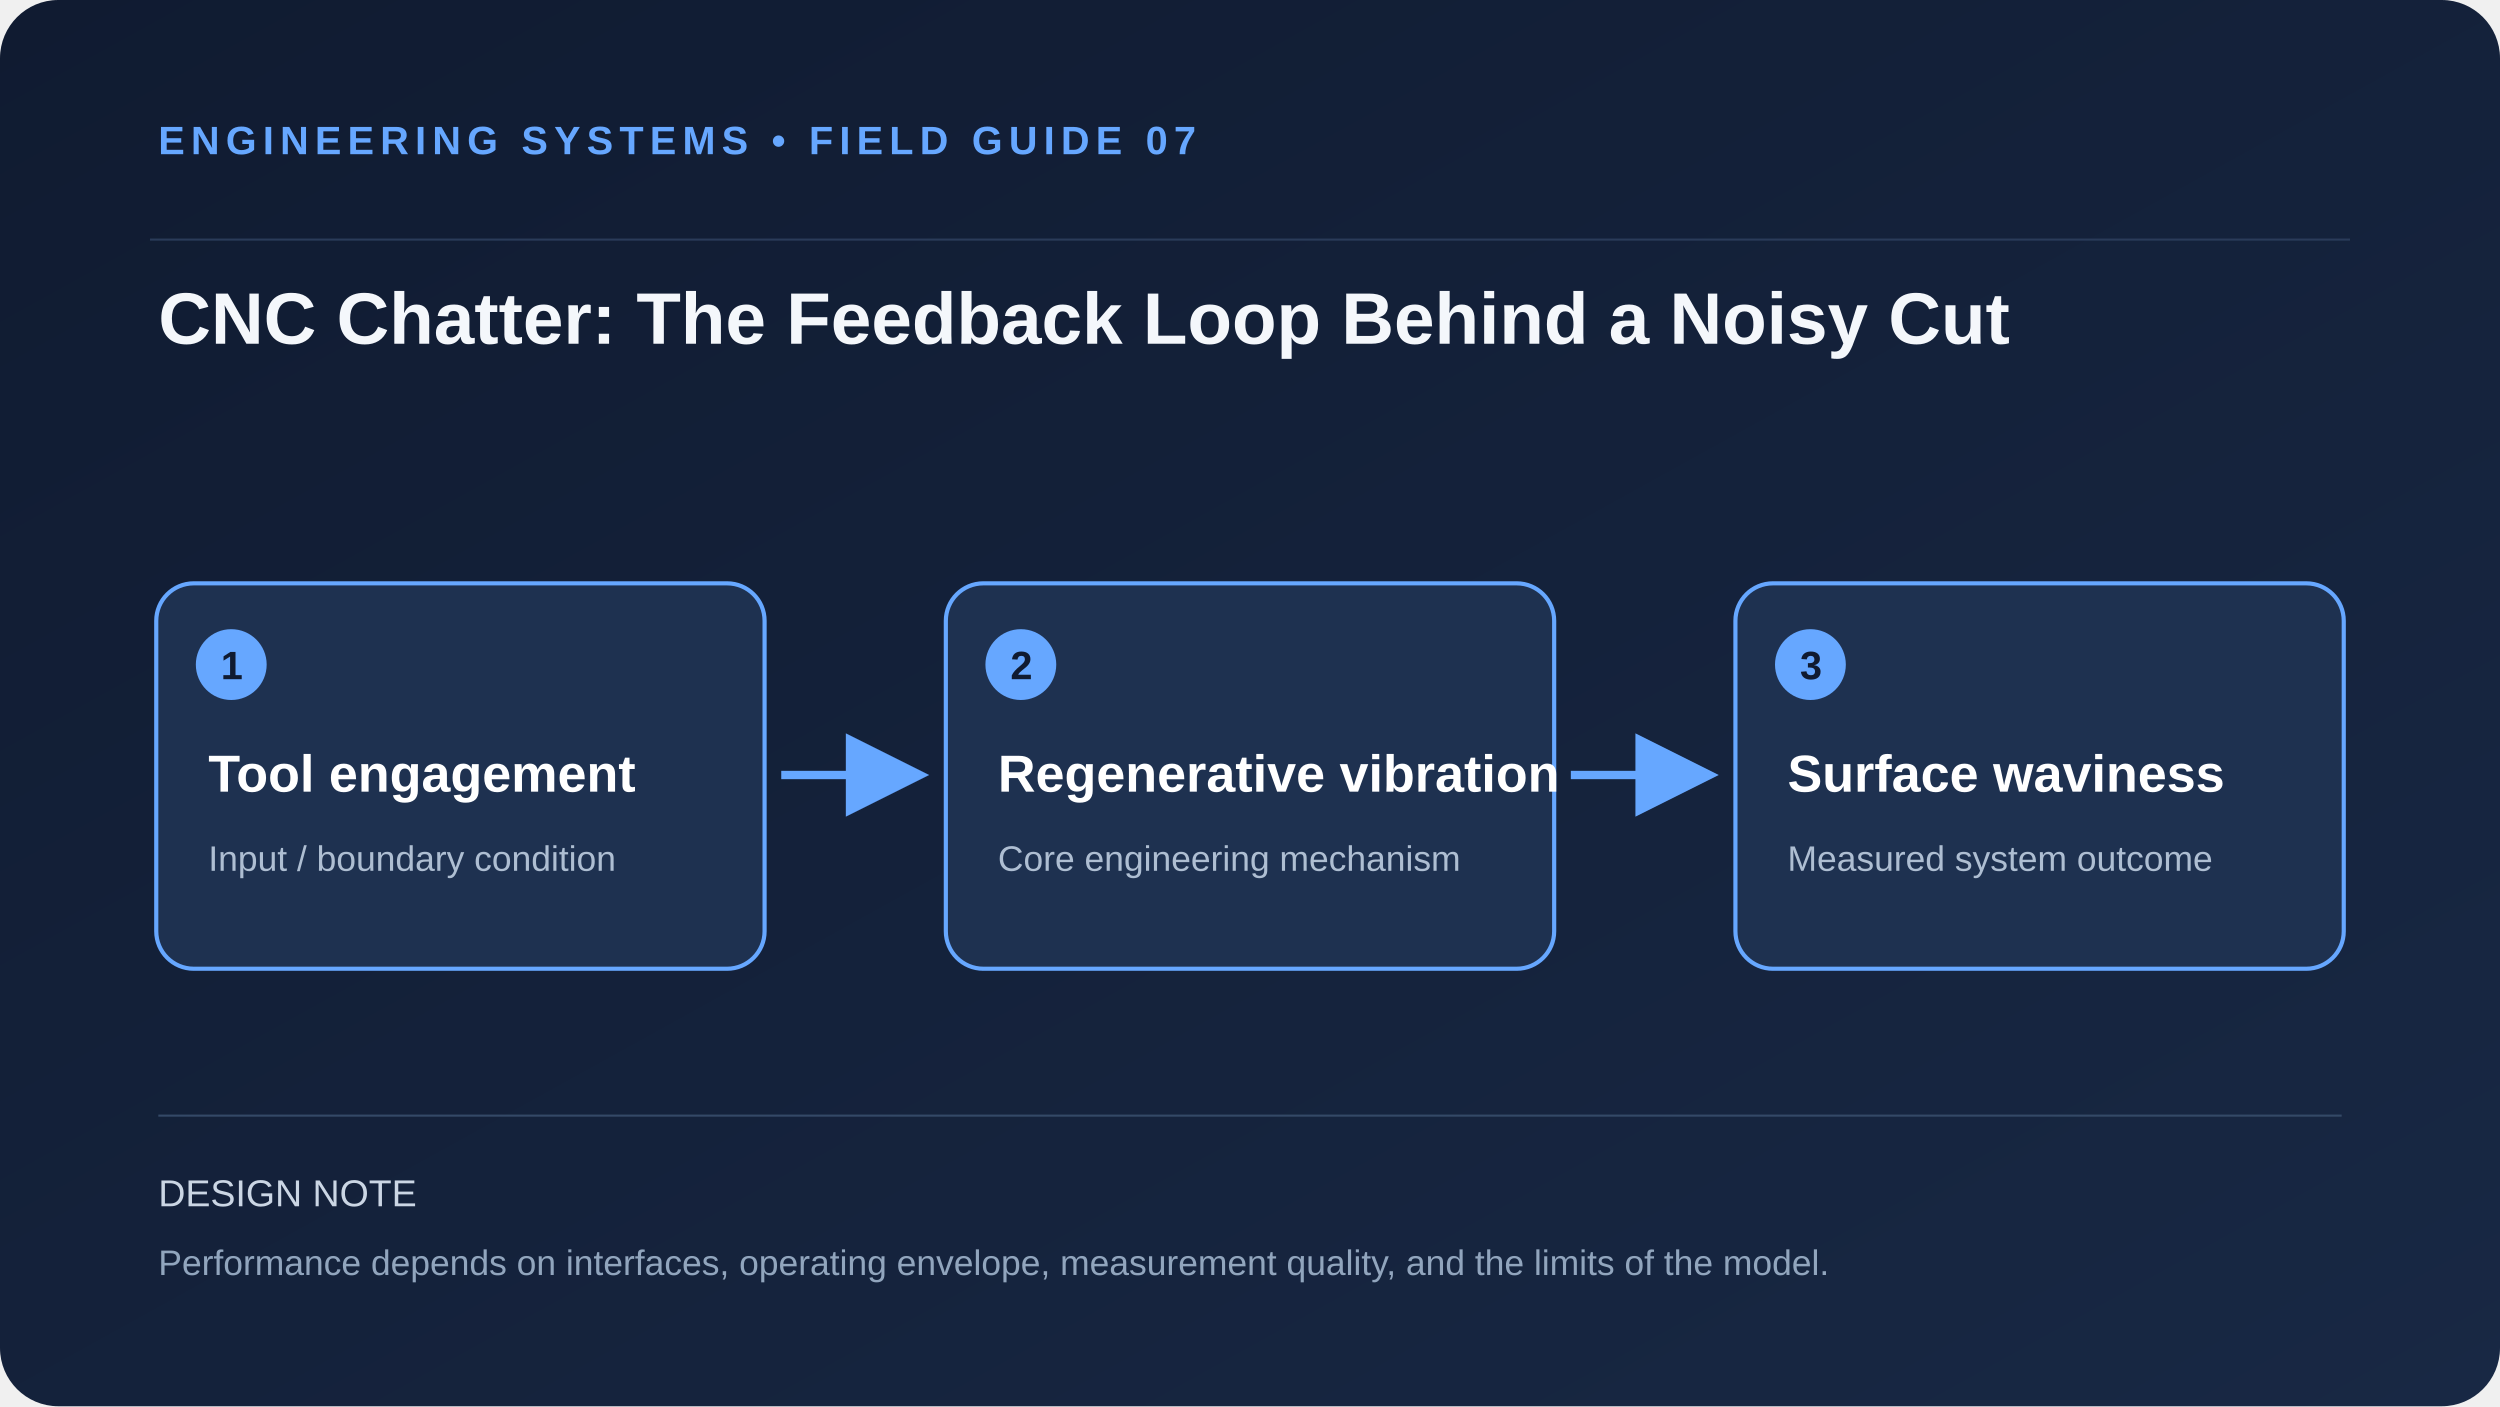
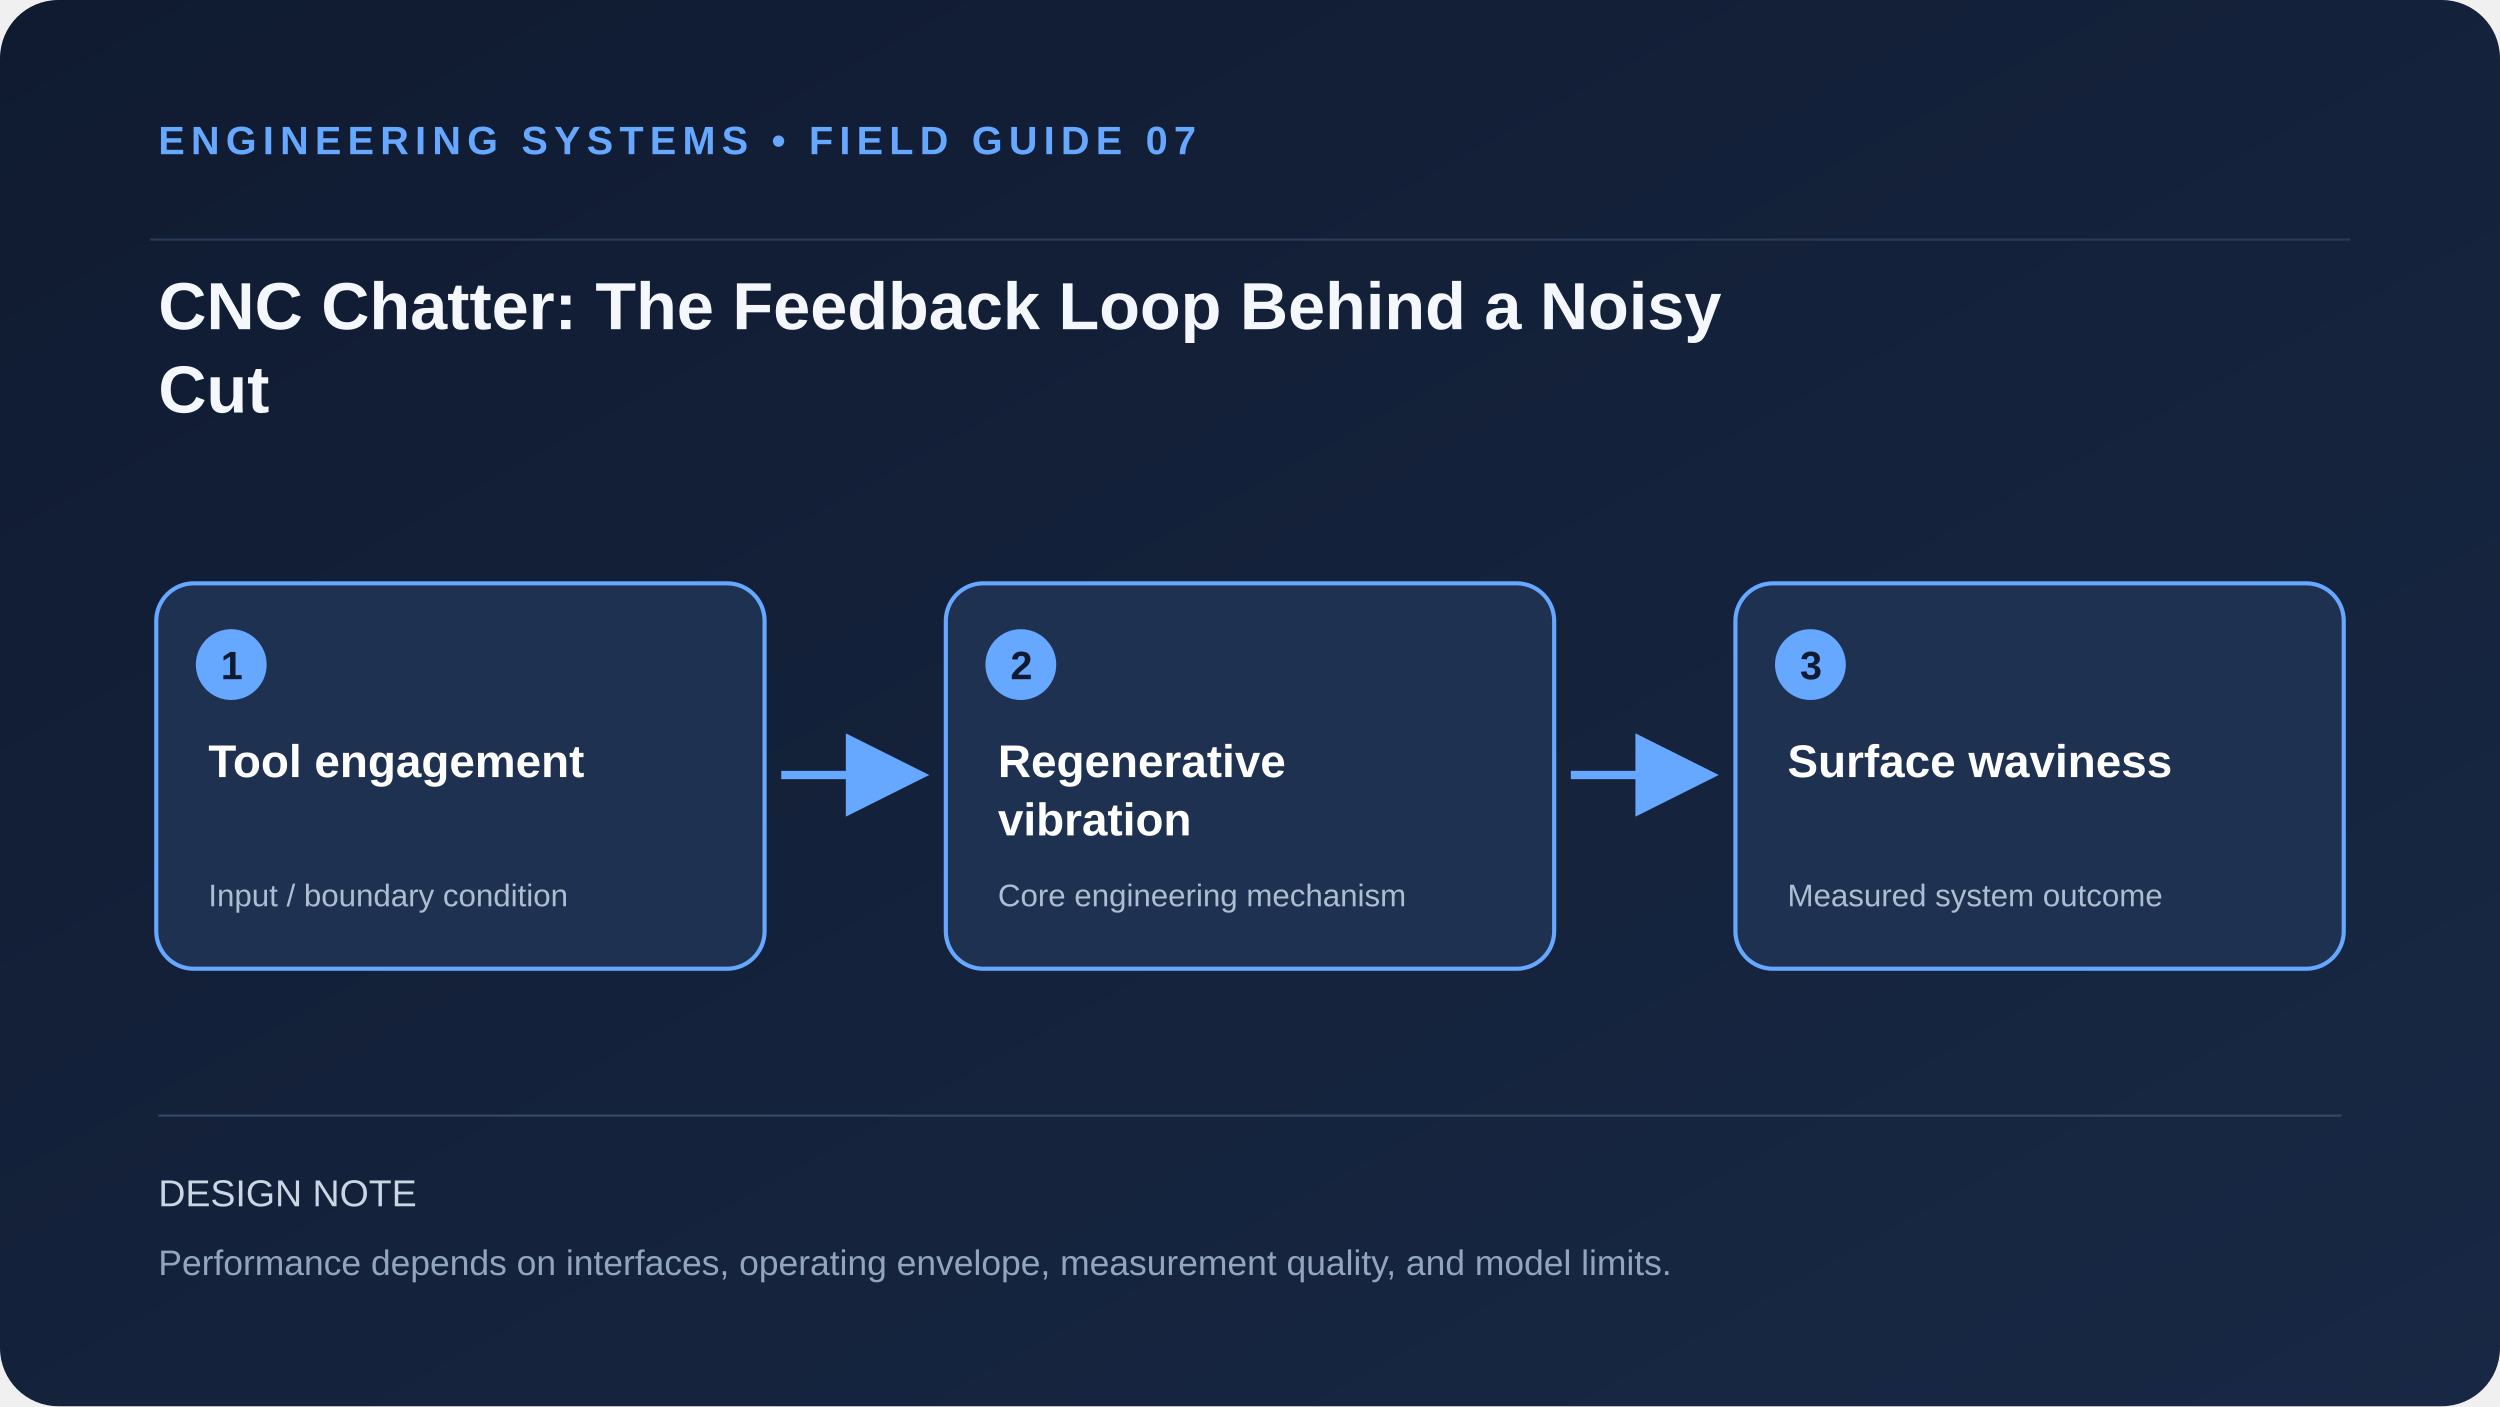
<svg xmlns="http://www.w3.org/2000/svg" width="1200" height="675" viewBox="0 0 1200 675" role="img" aria-labelledby="t d">
  <defs>
    <linearGradient id="bg" x2="1" y2="1">
      <stop stop-color="#101b31" />
      <stop offset="1" stop-color="#182844" />
    </linearGradient>
    <marker id="arrow" markerWidth="10" markerHeight="10" refX="8" refY="5" orient="auto">
      <path d="M0 0L10 5L0 10z" fill="#66a7ff" />
    </marker>
  </defs>
  <rect width="1200" height="675" rx="28" fill="url(#bg)" />
  <path d="M72 115H1128" stroke="#2a3b59" />
  <text x="76" y="74" fill="#66a7ff" font-family="Arial,sans-serif" font-size="19" font-weight="700" letter-spacing="3">ENGINEERING SYSTEMS • FIELD GUIDE 07</text>
-   <text x="76" y="165" fill="#f4f7fb" font-family="Arial,sans-serif" font-size="35" font-weight="700">CNC Chatter: The Feedback Loop Behind a Noisy Cut</text>
+   <text x="76" y="158" fill="#f4f7fb" font-family="Arial,sans-serif" font-size="32" font-weight="700">
+     <tspan x="76" dy="0">CNC Chatter: The Feedback Loop Behind a Noisy</tspan>
+     <tspan x="76" dy="40">Cut</tspan>
+   </text>
  <g font-family="Arial,sans-serif">
    <rect x="75" y="280" width="292" height="185" rx="18" fill="#1e3150" stroke="#66a7ff" stroke-width="2" />
    <circle cx="111" cy="319" r="17" fill="#66a7ff" />
    <text x="106" y="326" fill="#101b31" font-size="19" font-weight="700">1</text>
-     <text x="100" y="380" fill="#fff" font-size="25" font-weight="700">Tool engagement</text>
-     <text x="100" y="418" fill="#aebed2" font-size="17">Input / boundary condition</text>
+     <text x="100" y="373" fill="#fff" font-size="22" font-weight="700">
+       <tspan x="100" dy="0">Tool engagement</tspan>
+     </text>
+     <text x="100" y="435" fill="#aebed2" font-size="15">Input / boundary condition</text>
    <rect x="454" y="280" width="292" height="185" rx="18" fill="#1e3150" stroke="#66a7ff" stroke-width="2" />
    <circle cx="490" cy="319" r="17" fill="#66a7ff" />
    <text x="485" y="326" fill="#101b31" font-size="19" font-weight="700">2</text>
-     <text x="479" y="380" fill="#fff" font-size="25" font-weight="700">Regenerative vibration</text>
-     <text x="479" y="418" fill="#aebed2" font-size="17">Core engineering mechanism</text>
+     <text x="479" y="373" fill="#fff" font-size="22" font-weight="700">
+       <tspan x="479" dy="0">Regenerative</tspan>
+       <tspan x="479" dy="28">vibration</tspan>
+     </text>
+     <text x="479" y="435" fill="#aebed2" font-size="15">Core engineering mechanism</text>
    <rect x="833" y="280" width="292" height="185" rx="18" fill="#1e3150" stroke="#66a7ff" stroke-width="2" />
    <circle cx="869" cy="319" r="17" fill="#66a7ff" />
    <text x="864" y="326" fill="#101b31" font-size="19" font-weight="700">3</text>
-     <text x="858" y="380" fill="#fff" font-size="25" font-weight="700">Surface waviness</text>
-     <text x="858" y="418" fill="#aebed2" font-size="17">Measured system outcome</text>
+     <text x="858" y="373" fill="#fff" font-size="22" font-weight="700">
+       <tspan x="858" dy="0">Surface waviness</tspan>
+     </text>
+     <text x="858" y="435" fill="#aebed2" font-size="15">Measured system outcome</text>
    <path d="M375 372H438" stroke="#66a7ff" stroke-width="4" marker-end="url(#arrow)" />
    <path d="M754 372H817" stroke="#66a7ff" stroke-width="4" marker-end="url(#arrow)" />
  </g>
  <rect x="76" y="535" width="1048" height="1" fill="#344967" />
  <text x="76" y="579" fill="#cbd6e4" font-family="Arial,sans-serif" font-size="18">DESIGN NOTE</text>
-   <text x="76" y="612" fill="#91a5bd" font-family="Arial,sans-serif" font-size="17">Performance depends on interfaces, operating envelope, measurement quality, and the limits of the model.</text>
+   <text x="76" y="612" fill="#91a5bd" font-family="Arial,sans-serif" font-size="17">Performance depends on interfaces, operating envelope, measurement quality, and model limits.</text>
</svg>
